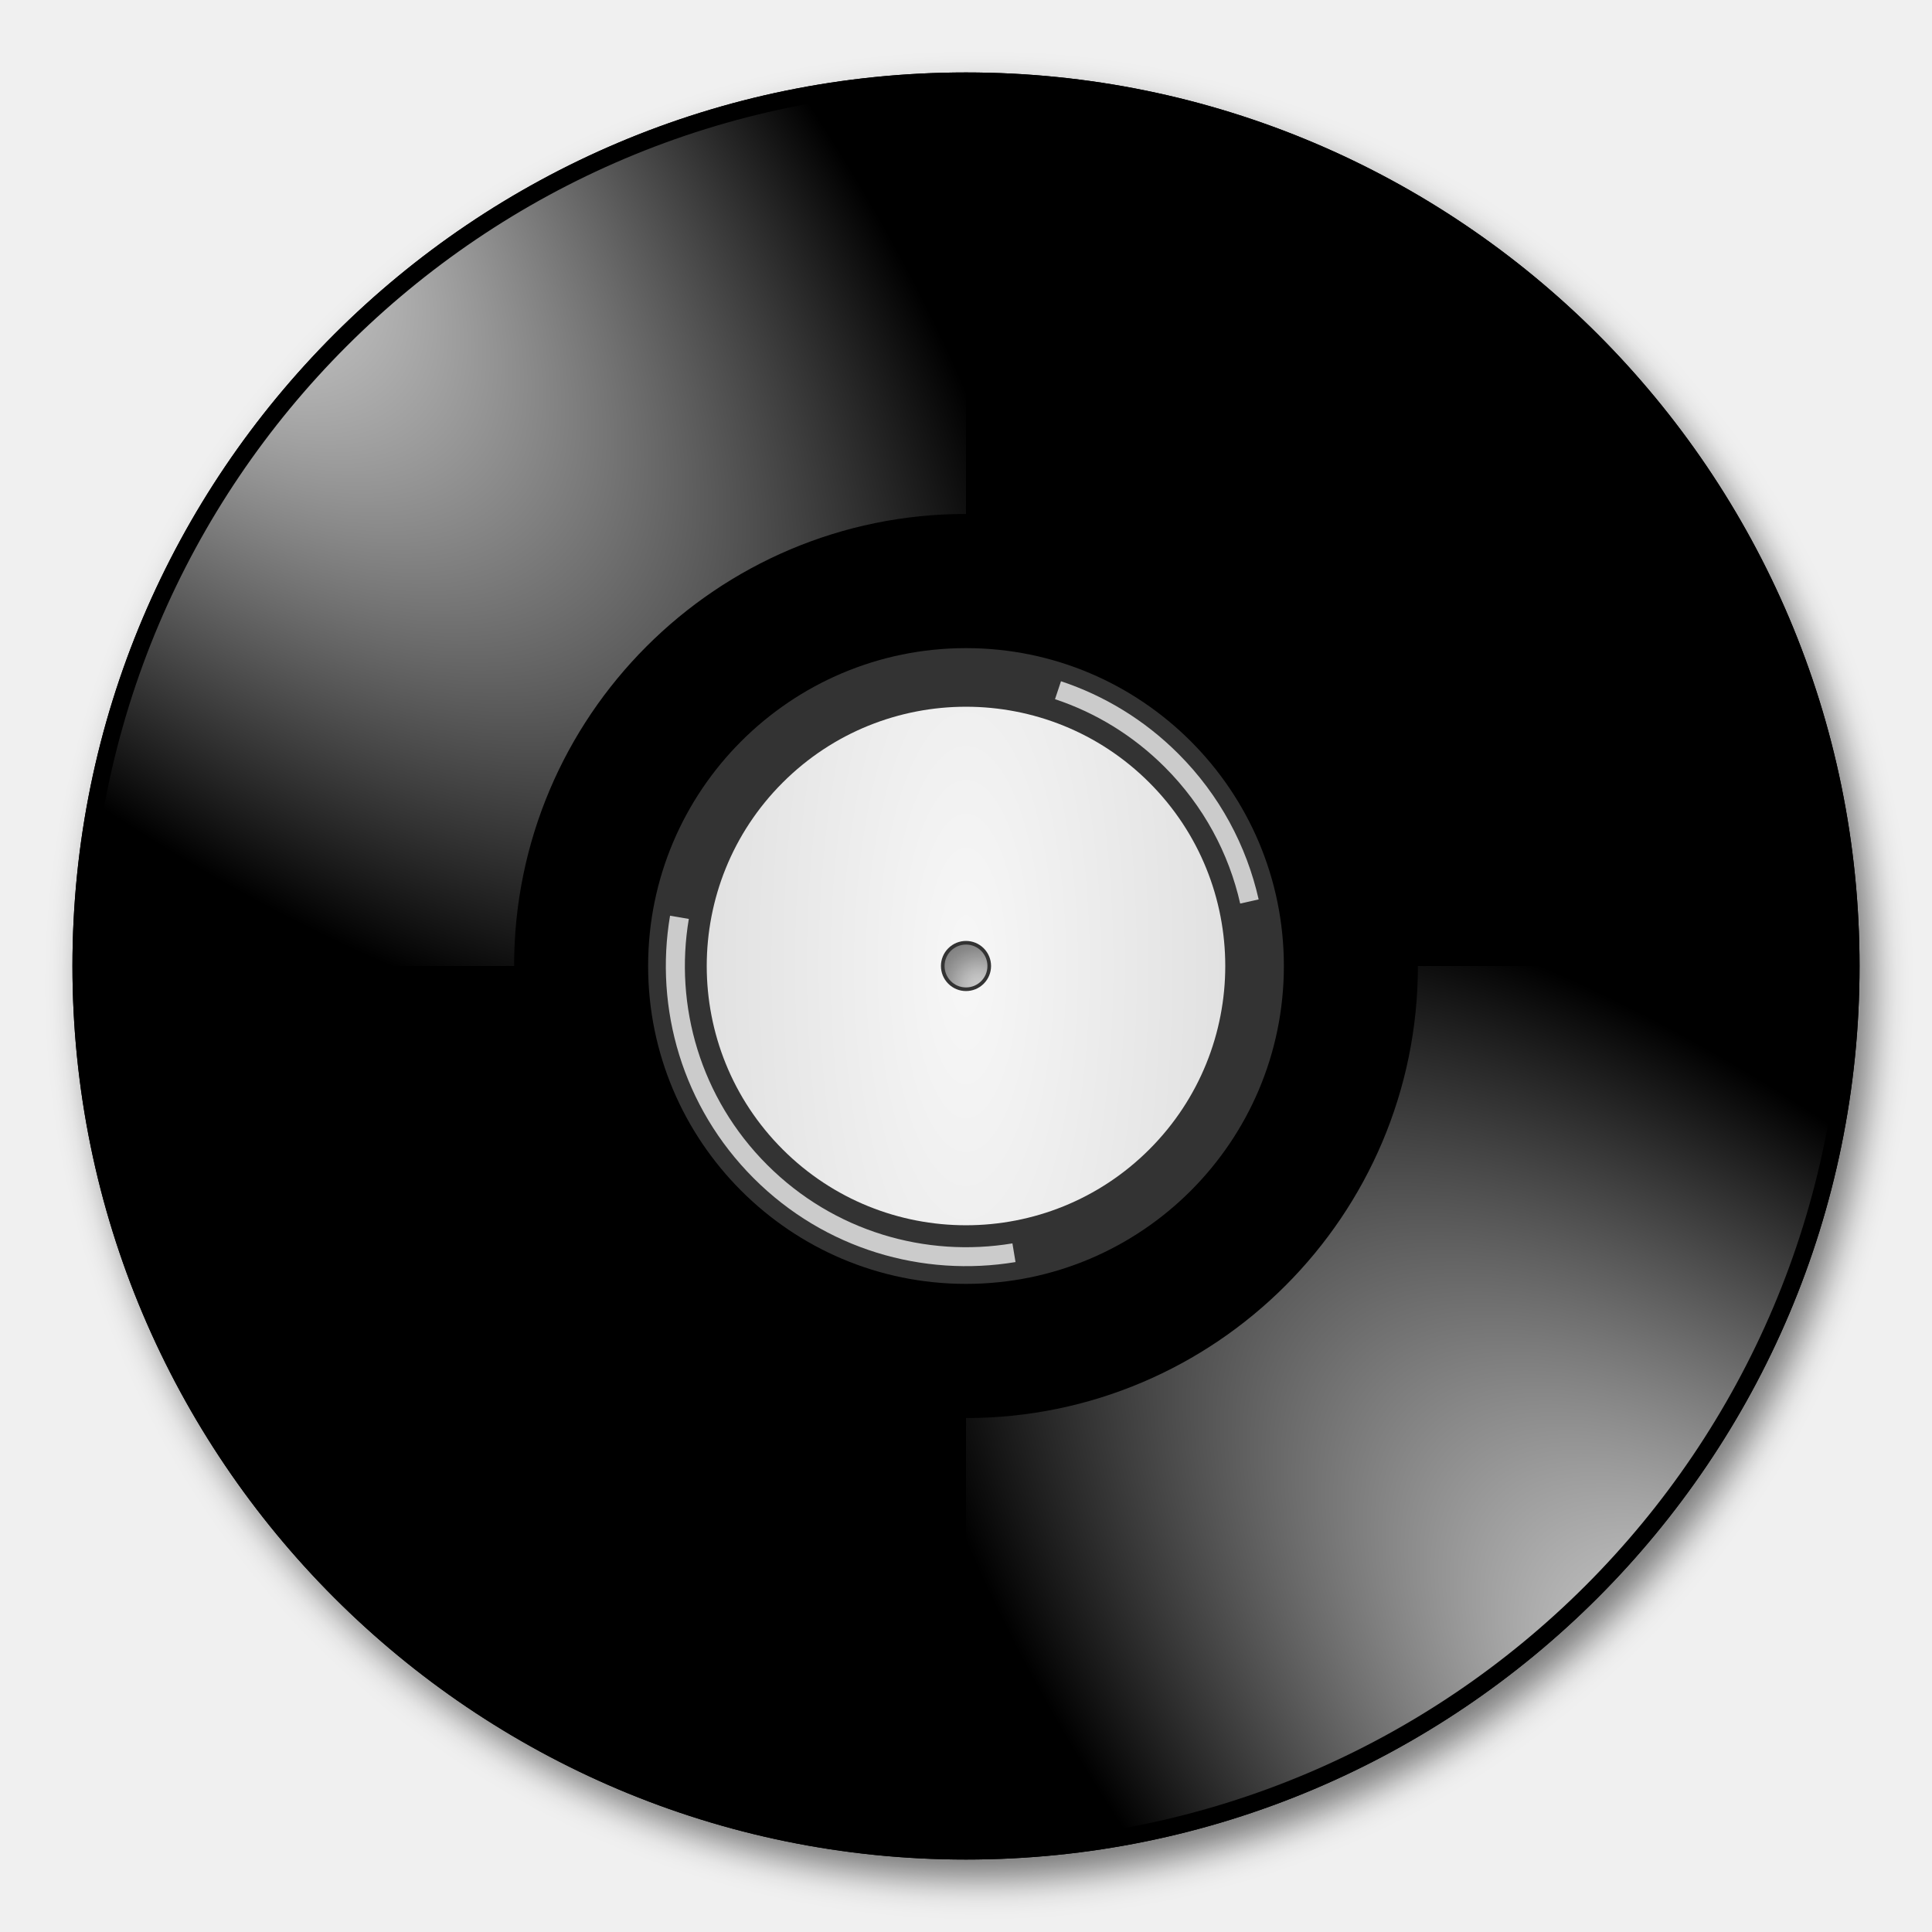
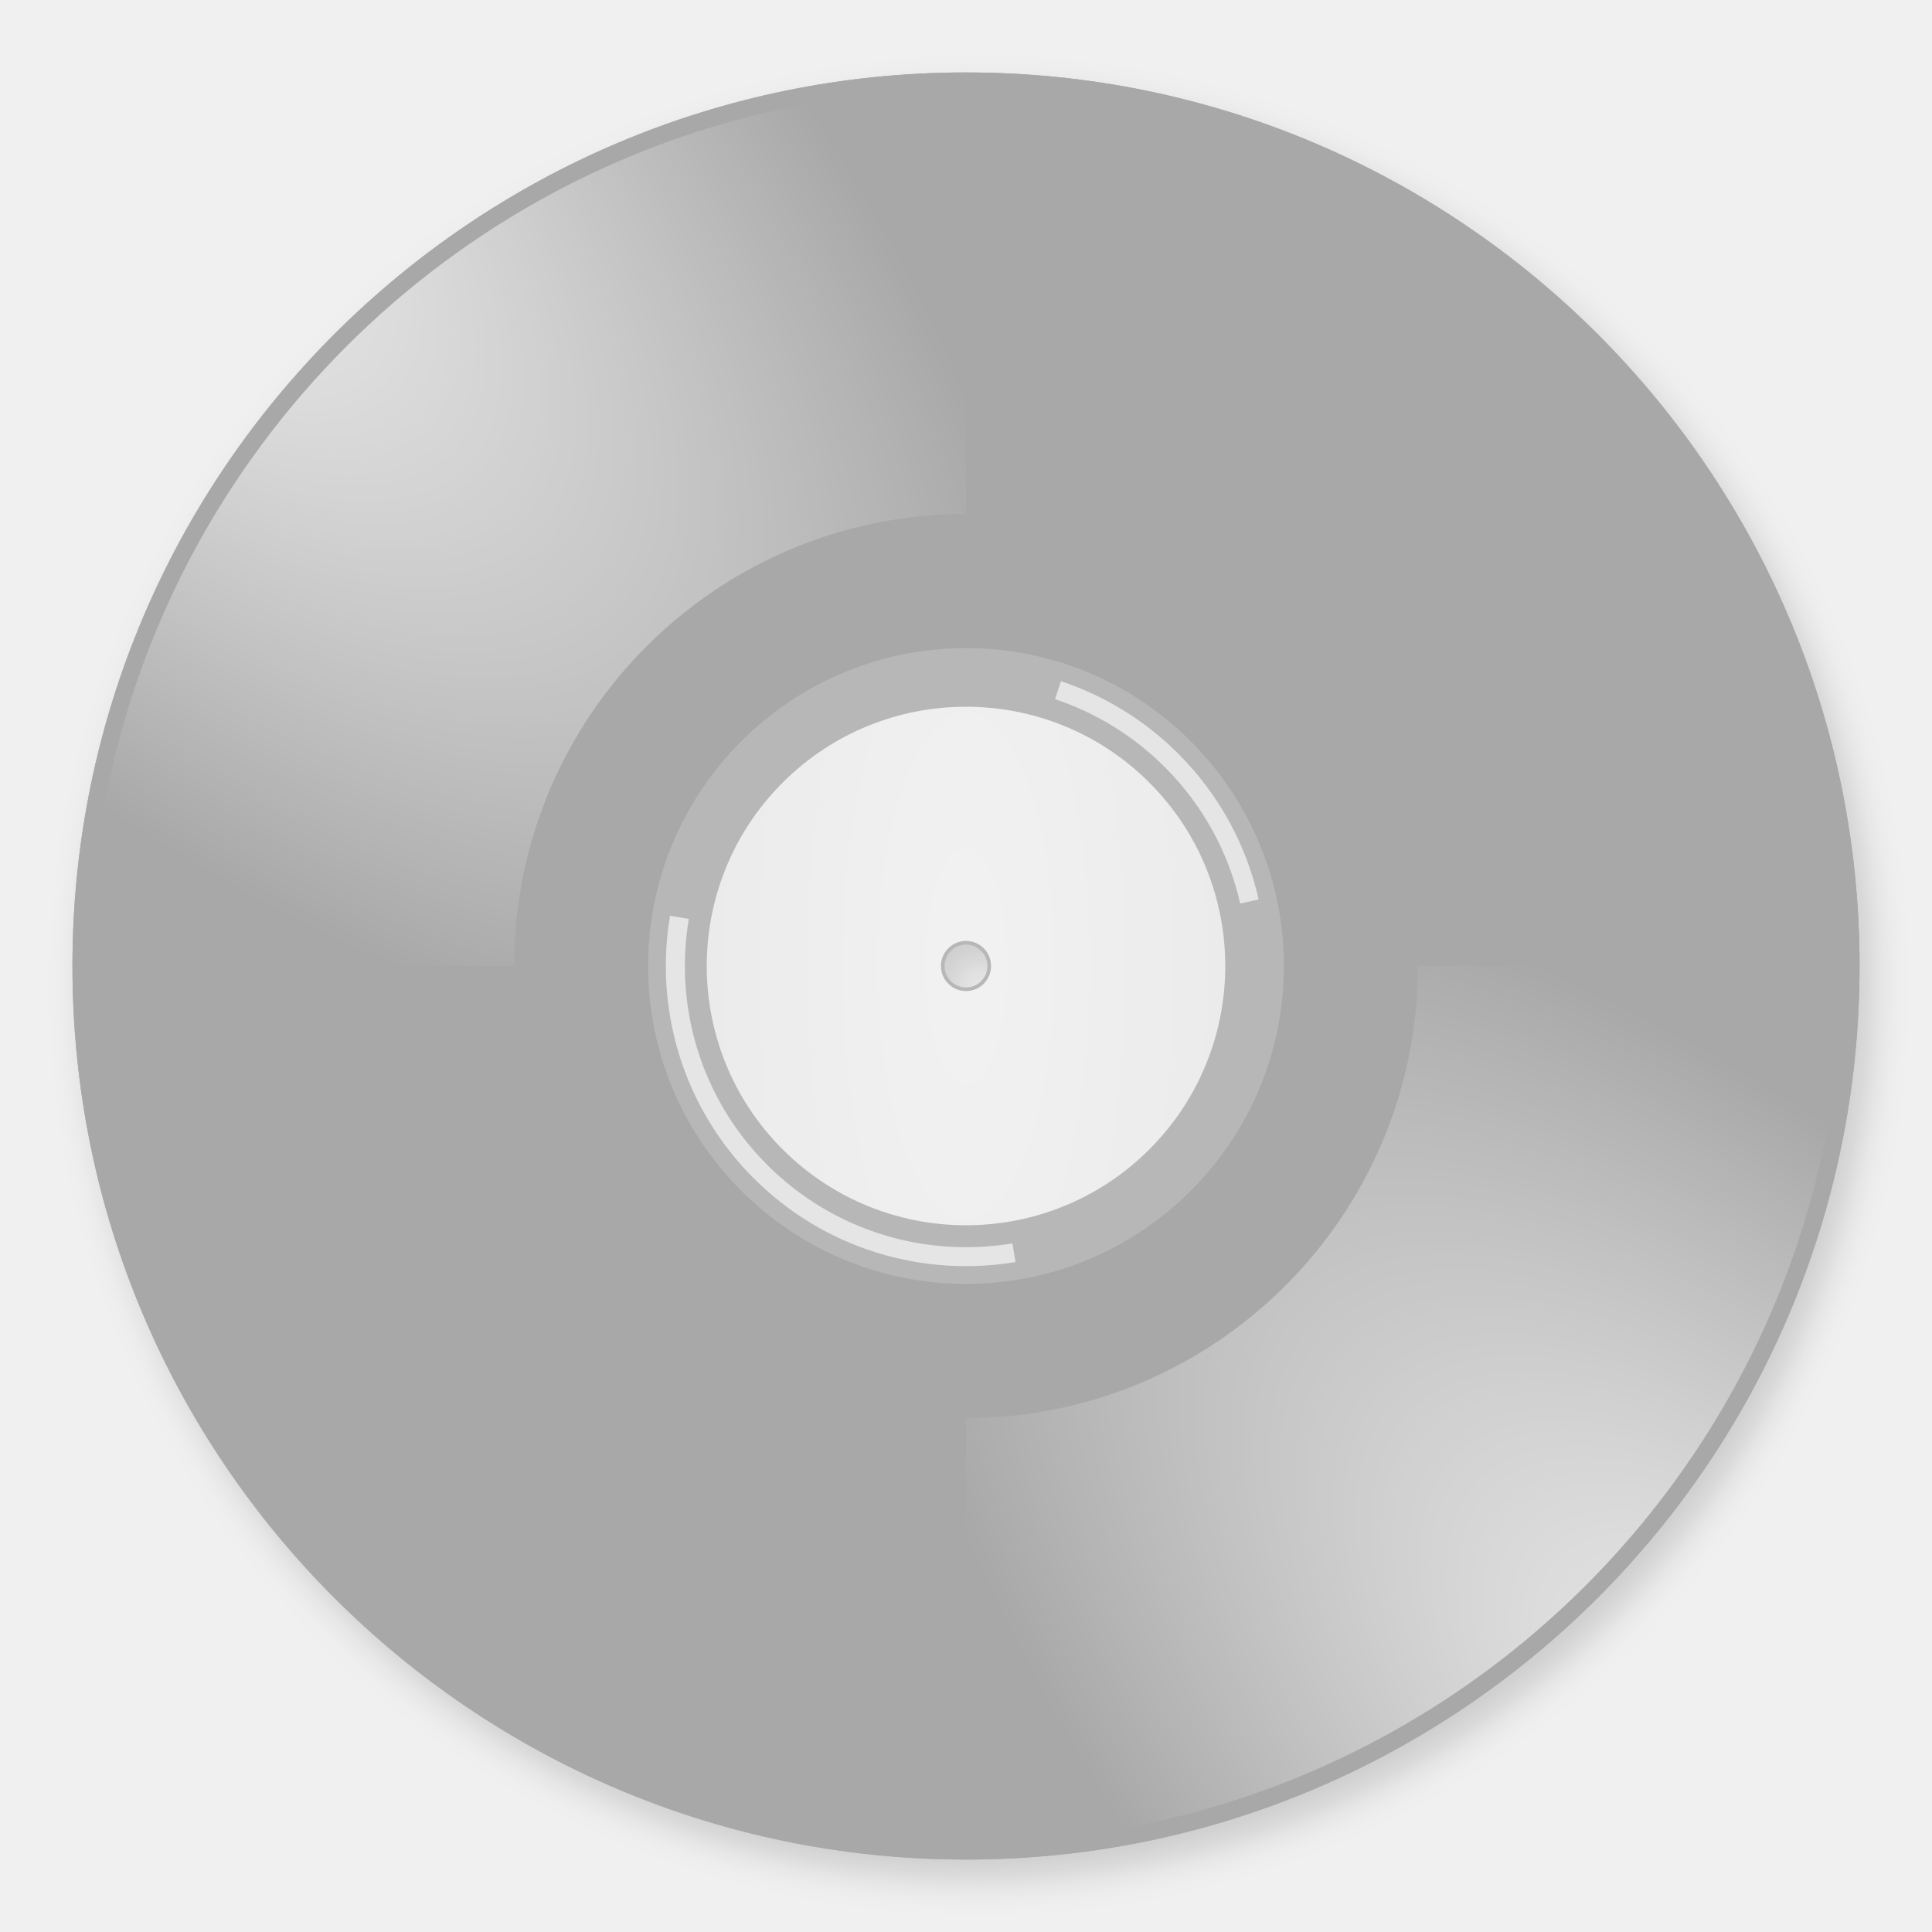
<svg xmlns="http://www.w3.org/2000/svg" xmlns:xlink="http://www.w3.org/1999/xlink" width="400" height="400" id="svg2" version="1.0">
  <defs id="defs4">
    <linearGradient id="linearGradient3273">
      <stop style="stop-color:#6c6c6c" offset="0" id="stop3275" />
      <stop style="stop-color:#3e3e3e" offset="1" id="stop3277" />
    </linearGradient>
    <linearGradient id="linearGradient3263">
      <stop style="stop-color:#f7f7f7" offset="0" id="stop3265" />
      <stop style="stop-color:#e1e1e1" offset="1" id="stop3267" />
    </linearGradient>
    <linearGradient id="linearGradient3153">
      <stop style="stop-color:#ffffff" offset="0" id="stop3155" />
      <stop style="stop-color:#ffffff;stop-opacity:0" offset="1" id="stop3157" />
    </linearGradient>
    <filter id="filter3315">
      <feGaussianBlur stdDeviation="3.7" id="feGaussianBlur3317" />
    </filter>
    <radialGradient xlink:href="#linearGradient3153" id="radialGradient3328" gradientUnits="userSpaceOnUse" gradientTransform="matrix(-0.8695893,0.8695893,-1.961486,-1.961486,681.5104,178.1413)" cx="289.429" cy="209.669" fx="289.429" fy="209.669" r="92.5" />
    <radialGradient xlink:href="#linearGradient3263" id="radialGradient3349" gradientUnits="userSpaceOnUse" gradientTransform="matrix(0,2.872859,-1,0,392.8438,-372.507)" cx="199.281" cy="192.844" fx="199.281" fy="192.844" r="53.688" />
    <radialGradient xlink:href="#linearGradient3273" id="radialGradient3352" gradientUnits="userSpaceOnUse" gradientTransform="matrix(0,2.778215,-0.8238786,0,358.8798,-353.6461)" cx="199.281" cy="192.844" fx="199.281" fy="192.844" r="68.844" />
  </defs>
-   <use x="0" y="0" xlink:href="#path3191" id="use31" transform="translate(2.71429,4)" width="100%" height="100%" style="fill-opacity:0.5;filter:url(#filter3315)" />
-   <path id="path3191" d="M 200,15 C 97.88,15 15,97.88 15,200 15,302.12 97.88,385 200,385 302.12,385 385,302.12 385,200 385,97.88 302.12,15 200,15 Z m 0,179.812 c 2.866,0 5.187,2.321 5.188,5.188 0,2.866 -2.321,5.187 -5.188,5.188 -2.866,0 -5.187,-2.321 -5.188,-5.188 0,-2.866 2.321,-5.187 5.188,-5.188 z" />
-   <path id="path3271" d="m 200,132.656 c -37.159,0 -67.344,30.184 -67.344,67.344 0,37.159 30.184,67.344 67.344,67.344 37.159,0 67.344,-30.184 67.344,-67.344 0,-37.159 -30.184,-67.344 -67.344,-67.344 z m 0,62.906 c 2.454,0 4.438,1.983 4.438,4.438 0,2.454 -1.983,4.438 -4.438,4.438 -2.454,0 -4.438,-1.983 -4.438,-4.438 0,-2.454 1.983,-4.438 4.438,-4.438 z" style="fill:#333333" />
-   <path id="path3176" d="M 200,16.781 C 301.156,16.781 383.219,98.844 383.219,200 383.219,301.156 301.156,383.219 200,383.219 98.844,383.219 16.781,301.156 16.781,200 16.781,98.844 98.844,16.781 200,16.781 Z" style="fill:none;stroke:#000000;stroke-width:3.562" />
-   <use height="100%" width="100%" transform="rotate(180,200,200)" id="use3151" xlink:href="#path3193" y="0" x="0" />
-   <path id="path3193" d="m 106.438,200 c 0,-51.651 41.911,-93.594 93.562,-93.594 V 18.562 C 99.851,18.562 18.562,99.851 18.562,200 Z" style="fill:url(#radialGradient3328)" />
-   <path id="path3215" d="M 200,132.688 C 237.167,132.688 267.312,162.833 267.312,200 267.312,237.167 237.167,267.314 200,267.314 162.833,267.314 132.686,237.167 132.686,200 132.686,162.833 162.833,132.688 200,132.688 Z" style="fill:none;stroke:#000000;stroke-width:3" />
-   <path id="path3223" d="m 237.963,162.037 c -20.953,-20.953 -54.973,-20.953 -75.926,0 -20.953,20.953 -20.953,54.973 0,75.926 20.953,20.953 54.973,20.953 75.926,0 20.953,-20.953 20.953,-54.973 0,-75.926 z m -34.295,34.295 c 2.027,2.027 2.027,5.309 0,7.336 -2.027,2.027 -5.309,2.027 -7.336,0 -2.027,-2.027 -2.027,-5.309 0,-7.336 2.027,-2.027 5.309,-2.027 7.336,0 z" style="fill:url(#radialGradient3349)" />
-   <path id="path3230" d="m 243.951,156.049 c -7.062,-7.062 -15.406,-12.053 -24.285,-15.004 l -1.237,3.712 c 8.315,2.764 16.125,7.462 22.738,14.076 8.056,8.056 13.256,17.884 15.601,28.24 l 3.823,-0.862 c -2.502,-11.056 -8.038,-21.561 -16.639,-30.163 z" style="opacity:0.743;fill:#ffffff" />
-   <path id="path3232" d="m 142.614,190.255 -3.889,-0.663 c -3.237,19.173 2.538,39.573 17.324,54.359 14.746,14.746 35.076,20.526 54.204,17.346 l -0.641,-3.867 c -17.925,2.984 -36.962,-2.446 -50.779,-16.263 -13.852,-13.852 -19.253,-32.947 -16.219,-50.912 z" style="opacity:0.743;fill:#ffffff" />
+   <g opacity="0.3">
+     <use x="0" y="0" xlink:href="#path3191" id="use31" transform="translate(2.71429,4)" width="100%" height="100%" style="fill-opacity:0.5;filter:url(#filter3315)" />
+     <path id="path3191" d="M 200,15 C 97.88,15 15,97.88 15,200 15,302.12 97.88,385 200,385 302.12,385 385,302.12 385,200 385,97.88 302.12,15 200,15 Z m 0,179.812 c 2.866,0 5.187,2.321 5.188,5.188 0,2.866 -2.321,5.187 -5.188,5.188 -2.866,0 -5.187,-2.321 -5.188,-5.188 0,-2.866 2.321,-5.187 5.188,-5.188 z" />
+     <path id="path3271" d="m 200,132.656 c -37.159,0 -67.344,30.184 -67.344,67.344 0,37.159 30.184,67.344 67.344,67.344 37.159,0 67.344,-30.184 67.344,-67.344 0,-37.159 -30.184,-67.344 -67.344,-67.344 z m 0,62.906 c 2.454,0 4.438,1.983 4.438,4.438 0,2.454 -1.983,4.438 -4.438,4.438 -2.454,0 -4.438,-1.983 -4.438,-4.438 0,-2.454 1.983,-4.438 4.438,-4.438 z" style="fill:#333333" />
+     <path id="path3176" d="M 200,16.781 C 301.156,16.781 383.219,98.844 383.219,200 383.219,301.156 301.156,383.219 200,383.219 98.844,383.219 16.781,301.156 16.781,200 16.781,98.844 98.844,16.781 200,16.781 Z" style="fill:none;stroke:#000000;stroke-width:3.562" />
+     <use height="100%" width="100%" transform="rotate(180,200,200)" id="use3151" xlink:href="#path3193" y="0" x="0" />
+     <path id="path3193" d="m 106.438,200 c 0,-51.651 41.911,-93.594 93.562,-93.594 V 18.562 C 99.851,18.562 18.562,99.851 18.562,200 Z" style="fill:url(#radialGradient3328)" />
+     <path id="path3215" d="M 200,132.688 C 237.167,132.688 267.312,162.833 267.312,200 267.312,237.167 237.167,267.314 200,267.314 162.833,267.314 132.686,237.167 132.686,200 132.686,162.833 162.833,132.688 200,132.688 Z" style="fill:none;stroke:#000000;stroke-width:3" />
+     <path id="path3223" d="m 237.963,162.037 c -20.953,-20.953 -54.973,-20.953 -75.926,0 -20.953,20.953 -20.953,54.973 0,75.926 20.953,20.953 54.973,20.953 75.926,0 20.953,-20.953 20.953,-54.973 0,-75.926 z m -34.295,34.295 c 2.027,2.027 2.027,5.309 0,7.336 -2.027,2.027 -5.309,2.027 -7.336,0 -2.027,-2.027 -2.027,-5.309 0,-7.336 2.027,-2.027 5.309,-2.027 7.336,0 z" style="fill:url(#radialGradient3349)" />
+     <path id="path3230" d="m 243.951,156.049 c -7.062,-7.062 -15.406,-12.053 -24.285,-15.004 l -1.237,3.712 c 8.315,2.764 16.125,7.462 22.738,14.076 8.056,8.056 13.256,17.884 15.601,28.24 l 3.823,-0.862 c -2.502,-11.056 -8.038,-21.561 -16.639,-30.163 z" style="opacity:0.743;fill:#ffffff" />
+     <path id="path3232" d="m 142.614,190.255 -3.889,-0.663 c -3.237,19.173 2.538,39.573 17.324,54.359 14.746,14.746 35.076,20.526 54.204,17.346 l -0.641,-3.867 c -17.925,2.984 -36.962,-2.446 -50.779,-16.263 -13.852,-13.852 -19.253,-32.947 -16.219,-50.912 z" style="opacity:0.743;fill:#ffffff" />
+   </g>
</svg>
